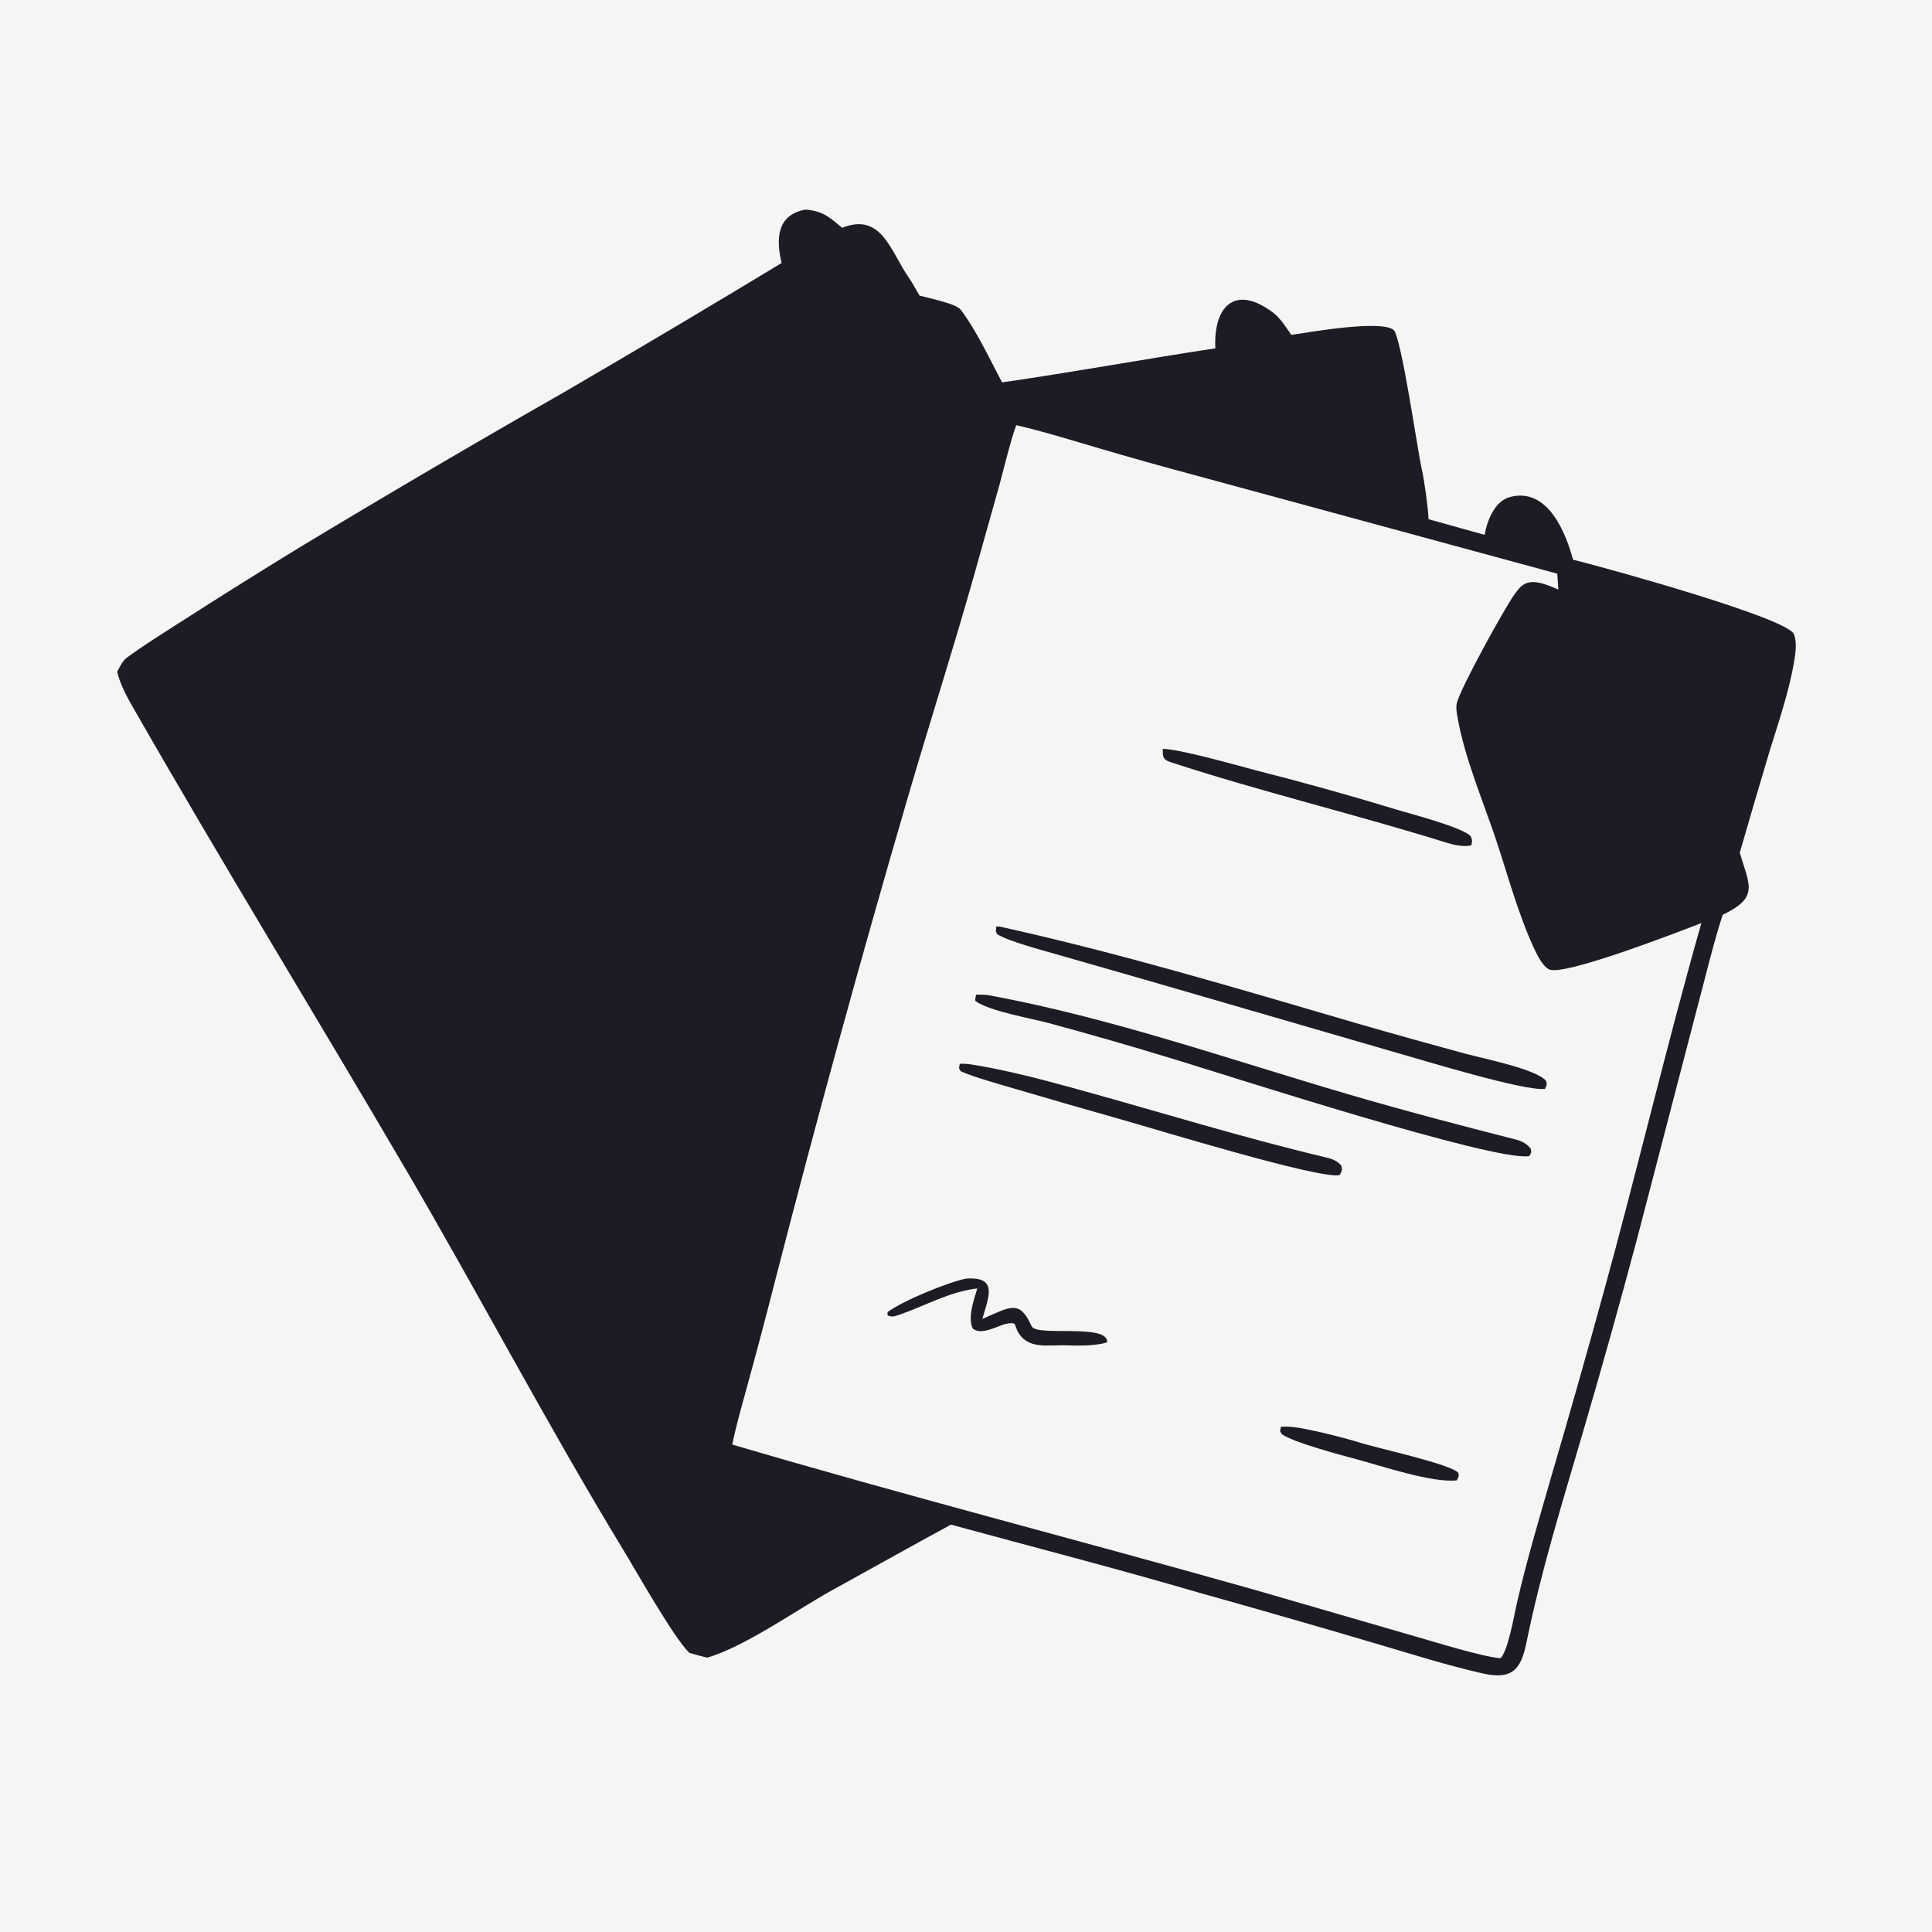
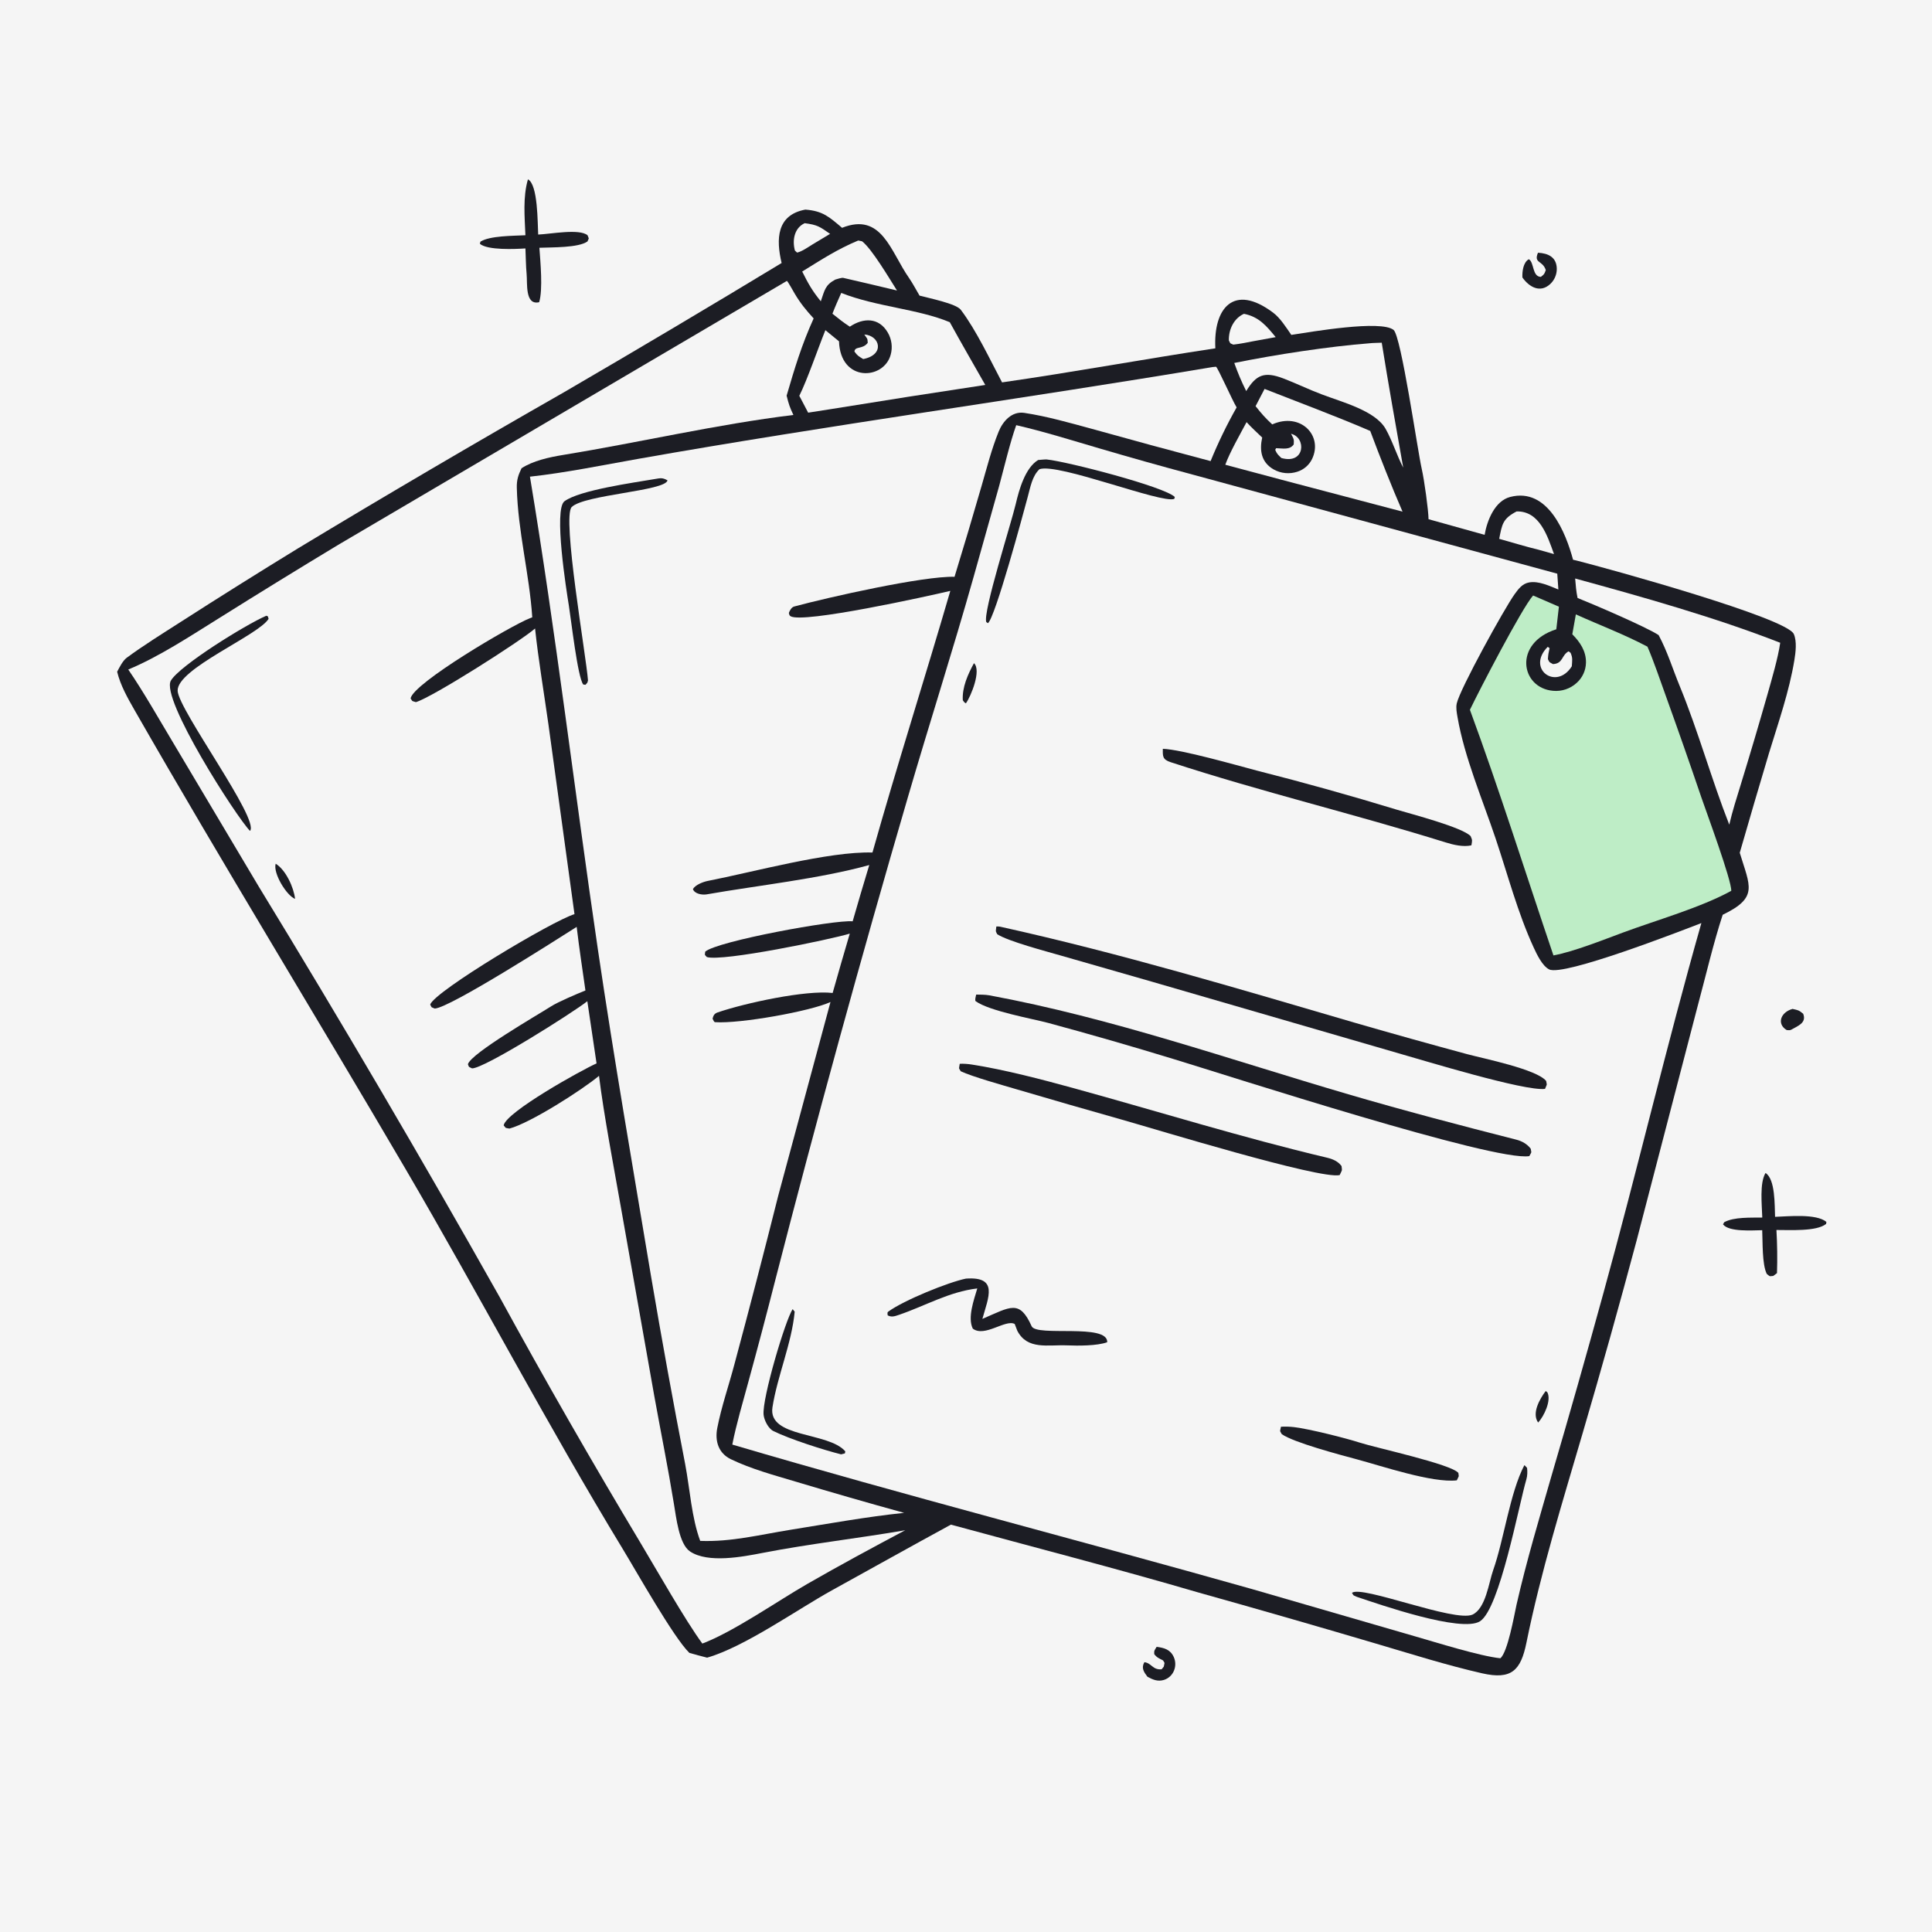
<svg xmlns="http://www.w3.org/2000/svg" width="156" height="156" viewBox="0 0 156 156" fill="none">
  <rect width="156" height="156" fill="#F5F5F5" />
  <path d="M65.029 16.924C66.449 17.035 66.952 17.515 67.993 18.395C71.203 17.113 71.904 20.306 73.399 22.445C73.698 22.874 73.976 23.413 74.248 23.869C74.997 24.075 77.201 24.512 77.579 25.013C78.835 26.673 79.935 29.033 80.911 30.876C86.746 30.036 92.376 28.997 98.134 28.125C97.964 24.885 99.616 22.857 102.793 25.241C103.379 25.681 103.845 26.431 104.267 27.041C105.913 26.79 111.503 25.818 112.524 26.64C113.141 27.136 114.459 36.379 114.798 37.857C115.009 38.782 115.34 41.203 115.348 41.923L119.876 43.186C120.078 42.007 120.709 40.449 121.932 40.129C125.005 39.325 126.446 43.082 127.017 45.196C127.113 45.217 127.208 45.239 127.302 45.263C129.988 45.941 144.277 49.893 144.843 51.198C145.099 51.789 144.992 52.667 144.889 53.293C144.472 55.834 143.595 58.339 142.843 60.795C142.041 63.478 141.252 66.166 140.477 68.857C141.293 71.562 142.012 72.462 139.1 73.864C138.36 76.106 137.696 78.948 137.069 81.27L132.149 100.168C130.766 105.349 129.319 110.514 127.809 115.661C126.158 121.304 124.422 126.882 123.252 132.642C122.796 134.887 122.044 135.65 119.68 135.113C116.81 134.46 113.934 133.548 111.114 132.716C106.336 131.303 101.548 129.925 96.749 128.582C90.195 126.663 83.384 124.906 76.782 123.107C73.582 124.848 70.377 126.642 67.185 128.405C64.371 129.958 60.132 132.977 57.096 133.848C56.611 133.731 56.144 133.598 55.664 133.464C54.391 132.226 51.403 126.912 50.295 125.091C44.18 115.03 38.696 104.553 32.748 94.395C25.502 82.02 17.997 69.791 10.868 57.345C10.308 56.367 9.722 55.334 9.459 54.239C9.646 53.886 9.915 53.346 10.227 53.115C11.572 52.119 13.114 51.166 14.523 50.261C17.69 48.227 20.878 46.227 24.088 44.262C31.178 39.982 38.321 35.79 45.515 31.686C51.411 28.254 57.277 24.77 63.112 21.237C62.653 19.309 62.706 17.354 65.029 16.924Z" fill="#1C1D24" />
  <path d="M82.056 34.33C84.337 34.857 86.544 35.555 88.787 36.21C91.28 36.944 93.782 37.647 96.293 38.319L125.742 46.322L125.831 47.599C125.118 47.315 124.258 46.895 123.48 47.027C122.927 47.12 122.606 47.549 122.297 47.98C121.47 49.132 117.885 55.626 117.626 56.798C117.547 57.16 117.628 57.559 117.69 57.92C118.25 61.154 119.708 64.568 120.76 67.694C121.743 70.621 122.543 73.697 123.836 76.505C124.09 77.056 124.532 77.995 125.087 78.275C126.25 78.861 135.755 75.159 137.378 74.534C134.556 84.451 132.203 94.497 129.463 104.431C128.114 109.34 126.724 114.238 125.289 119.123C124.28 122.637 123.269 125.996 122.454 129.566C122.267 130.422 121.738 133.418 121.145 133.897C119.487 133.723 116.026 132.634 114.304 132.14L101.09 128.309C87.062 124.346 73.118 120.767 59.13 116.643C59.446 115.018 60.009 113.126 60.449 111.499C61.179 108.837 61.885 106.168 62.566 103.494C65.934 90.395 69.515 77.351 73.308 64.369C75.028 58.466 76.959 52.456 78.615 46.58L80.685 39.21C81.073 37.778 81.567 35.686 82.056 34.33Z" fill="#F5F5F5" />
  <path d="M78.82 80.308C79.134 80.31 79.567 80.31 79.876 80.367C89.76 82.193 99.243 85.541 108.867 88.358C113.373 89.678 117.888 90.865 122.436 92.023C122.892 92.139 123.317 92.378 123.599 92.754C123.663 93.155 123.686 92.96 123.485 93.351C120.661 93.814 99.32 86.897 94.769 85.516C91.406 84.487 88.026 83.513 84.631 82.595C83.362 82.256 79.894 81.642 78.784 80.845C78.693 80.779 78.791 80.458 78.82 80.308Z" fill="#1C1D24" />
  <path d="M80.45 74.808C80.54 74.807 80.659 74.804 80.745 74.823C90.434 76.964 99.921 79.812 109.44 82.595C112.438 83.462 115.443 84.301 118.456 85.116C119.796 85.475 124.085 86.337 124.846 87.284C124.918 87.691 124.922 87.484 124.752 87.923C123.101 88.123 114.974 85.628 113.008 85.073L93.071 79.284L85.624 77.147C84.466 76.812 81.424 76.014 80.521 75.435C80.36 75.13 80.413 75.212 80.45 74.808Z" fill="#1C1D24" />
  <path d="M77.495 85.895C77.823 85.884 78.152 85.906 78.476 85.958C81.118 86.371 84.126 87.159 86.713 87.871C93.54 89.749 100.277 91.85 107.172 93.483C107.624 93.59 108.053 93.782 108.324 94.155C108.376 94.592 108.375 94.436 108.172 94.883C106.599 95.249 93.344 91.186 90.541 90.394C87.715 89.597 84.894 88.783 82.076 87.952C81.034 87.644 78.502 86.939 77.575 86.499C77.379 86.166 77.437 86.353 77.495 85.895Z" fill="#1C1D24" />
  <path d="M93.894 60.462C95.425 60.521 99.816 61.783 101.508 62.228C105.304 63.191 109.075 64.245 112.819 65.388C113.971 65.732 118.063 66.798 118.746 67.513C118.905 67.865 118.87 67.884 118.808 68.258C118.152 68.406 117.361 68.219 116.723 68.02C109.36 65.723 101.852 63.94 94.525 61.543C93.855 61.324 93.885 61.053 93.894 60.462Z" fill="#1C1D24" />
  <path d="M77.993 103.242C80.638 103.052 79.808 104.74 79.322 106.496C81.608 105.511 82.32 104.913 83.301 107.089C83.695 107.961 89.469 106.828 89.403 108.378C88.583 108.677 87.047 108.669 86.156 108.632C84.618 108.57 82.959 109.023 82.143 107.453L81.933 106.904C81.178 106.508 79.507 108.009 78.549 107.281C78.112 106.398 78.636 104.964 78.911 104.035C76.617 104.309 74.738 105.433 72.59 106.167C72.216 106.295 71.984 106.37 71.676 106.209C71.665 106.066 71.624 105.981 71.722 105.909C72.983 104.985 76.589 103.528 77.993 103.242Z" fill="#1C1D24" />
  <path d="M103.432 115.202C103.788 115.182 104.144 115.193 104.497 115.234C105.737 115.384 108.662 116.119 109.827 116.496C111.094 116.904 117.216 118.232 117.757 118.934C117.806 119.311 117.812 119.118 117.629 119.532C115.653 119.757 111.566 118.37 109.542 117.829C108.22 117.475 104.451 116.477 103.496 115.8C103.309 115.455 103.353 115.644 103.432 115.202Z" fill="#1C1D24" />
+   <path d="M83.824 37.144C83.964 37.129 84.416 37.09 84.519 37.1C86.176 37.266 94.029 39.3 94.86 40.129L94.819 40.283C93.809 40.689 85.449 37.363 83.933 37.886C83.339 38.44 83.198 39.347 82.976 40.154C82.598 41.566 80.36 49.86 79.77 50.32L79.637 50.226C79.35 49.436 81.658 42.236 82.018 40.691C82.282 39.561 82.772 37.782 83.824 37.144Z" fill="#1C1D24" />
+   <path d="M123.087 118.303C123.146 118.348 123.248 118.467 123.303 118.526C123.339 118.815 123.335 119.155 123.248 119.449C122.627 121.564 121.096 129.892 119.505 130.909C118.016 131.86 111.346 129.539 109.559 128.938C109.226 128.779 109.342 128.896 109.165 128.616C109.933 127.973 117.439 131.009 118.897 130.373C119.974 129.866 120.21 127.792 120.566 126.786C121.439 124.328 121.917 120.532 123.087 118.303Z" fill="#1C1D24" />
+   <path d="M64.006 105.708C64.06 105.777 64.113 105.845 64.167 105.913C63.928 108.473 62.765 111.109 62.373 113.632C61.986 116.126 66.894 115.6 68.254 117.191L68.22 117.356L67.914 117.432C66.513 117.081 63.757 116.201 62.443 115.548C62.038 115.347 61.704 114.678 61.657 114.242C61.519 112.933 63.447 106.485 64.006 105.708Z" fill="#1C1D24" />
+   <path d="M78.644 53.548C79.258 54.121 78.412 56.199 77.991 56.793C77.818 56.677 77.872 56.715 77.743 56.541C77.675 55.51 78.157 54.432 78.644 53.548Z" fill="#1C1D24" />
+   <path d="M124.81 112.316L124.942 112.423C125.286 113.08 124.66 114.374 124.198 114.864C123.662 114.113 124.332 112.948 124.81 112.316Z" fill="#1C1D24" />
+   <path d="M97.911 29.638L98.188 29.612C98.347 29.709 99.5 32.323 99.852 32.896C99.06 34.295 98.358 35.743 97.75 37.232C94.548 36.385 91.352 35.517 88.162 34.627C86.38 34.144 84.531 33.613 82.707 33.338C81.702 33.187 80.975 34.012 80.635 34.855C80.062 36.269 79.681 37.781 79.255 39.247C78.548 41.695 77.821 44.138 77.074 46.574C74.55 46.501 66.909 48.223 64.13 48.972C63.916 49.029 63.775 49.28 63.697 49.49C63.73 49.608 63.721 49.688 63.835 49.758C64.834 50.369 74.991 48.125 76.734 47.711C74.689 54.734 72.427 61.812 70.447 68.837C66.91 68.733 60.79 70.423 57.153 71.13C56.793 71.2 56.152 71.436 55.95 71.791C56.088 72.182 56.705 72.277 57.056 72.216C61.173 71.494 66.206 70.956 70.19 69.847C69.73 71.358 69.283 72.873 68.848 74.392C67.399 74.252 57.911 75.994 56.943 76.841C56.913 77.17 56.866 77.032 57.069 77.275C58.306 77.672 67.078 75.854 68.616 75.385C68.144 76.98 67.683 78.578 67.232 80.178C65.064 79.926 60.156 80.993 57.949 81.747C57.663 81.846 57.599 82.017 57.537 82.249C57.594 82.364 57.644 82.53 57.745 82.536C59.754 82.671 65.437 81.657 67.058 80.908L62.841 96.538C61.7 101.083 60.522 105.617 59.305 110.143C58.852 111.864 58.257 113.562 57.917 115.304C57.714 116.35 58.005 117.339 59.017 117.826C60.668 118.622 62.496 119.11 64.254 119.637C67.162 120.509 70.079 121.349 73.005 122.156C70.008 122.465 66.828 123.043 63.851 123.519C61.382 123.915 59.043 124.517 56.539 124.42C55.842 122.548 55.708 120.242 55.324 118.217C54.347 113.181 53.43 108.135 52.573 103.078C51.09 94.183 49.593 85.587 48.274 76.647C46.413 64.027 44.879 51.048 42.791 38.489C45.679 38.173 48.682 37.554 51.546 37.048C66.963 34.325 82.472 32.226 97.911 29.638Z" fill="#F5F5F5" />
+   <path d="M52.863 38.682C53.346 38.597 53.503 38.564 53.898 38.786C53.734 39.649 47.186 39.937 46.164 40.939C45.36 41.727 47.343 53.031 47.478 54.944C47.41 55.185 47.448 55.095 47.275 55.296L47.093 55.269C46.64 54.68 46.121 50.064 45.934 48.906C45.742 47.715 44.689 41.127 45.58 40.472C46.802 39.575 51.158 38.974 52.863 38.682Z" fill="#1C1D24" />
+   <path d="M47.422 58.139C47.608 58.245 47.563 58.226 47.716 58.388C47.882 58.956 47.815 59.428 47.787 60.023C47.38 59.65 47.409 58.644 47.422 58.139Z" fill="#F5F5F5" />
+   <path d="M63.542 22.679C63.669 22.815 64.047 23.504 64.167 23.707C64.623 24.478 65.094 25.056 65.698 25.712C64.735 27.833 64.166 29.724 63.516 31.948C63.694 32.652 63.754 32.848 64.063 33.507C57.916 34.253 51.554 35.743 45.432 36.741C44.343 36.919 43.03 37.206 42.111 37.811C41.847 38.359 41.715 38.754 41.73 39.377C41.813 42.877 42.747 46.364 42.978 49.846C42.951 49.856 42.924 49.866 42.897 49.877L42.761 49.93C41.265 50.514 33.353 55.17 33.154 56.395C33.348 56.681 33.22 56.572 33.581 56.694C34.927 56.297 42.055 51.757 43.204 50.748C43.463 53.211 43.932 55.994 44.281 58.476L46.387 73.813C44.634 74.339 35.126 80.017 34.736 81.109C34.889 81.406 34.776 81.293 35.108 81.436C36.349 81.367 44.921 75.885 46.564 74.841C46.764 76.537 47.031 78.281 47.271 79.976C46.584 80.251 45.061 80.898 44.485 81.266C43.452 81.926 38.023 85.056 37.782 85.931C37.899 86.222 37.804 86.102 38.116 86.266C39.099 86.291 46.34 81.713 47.424 80.843L48.169 85.865C46.913 86.423 40.877 89.788 40.668 90.866C40.9 91.142 40.756 91.05 41.13 91.128C42.805 90.689 46.995 88.014 48.367 86.869C48.749 89.977 49.583 94.354 50.137 97.498L52.835 112.746C53.359 115.646 53.941 118.517 54.415 121.428C54.6 122.502 54.823 124.669 55.712 125.269C57.166 126.25 59.986 125.699 61.585 125.389C65.414 124.647 69.267 124.218 73.093 123.56C70.396 124.993 67.806 126.388 65.159 127.91C62.788 129.274 59.21 131.767 56.711 132.71C55.36 130.883 52.986 126.698 51.738 124.616C47.808 118.063 44.008 111.433 40.341 104.728C34.05 93.561 27.563 82.505 20.881 71.567L13.969 59.95C12.832 58.056 11.588 55.854 10.356 54.06C12.857 53.024 15.401 51.335 17.72 49.894C20.901 47.899 24.098 45.931 27.313 43.991L63.542 22.679Z" fill="#F5F5F5" />
+   <path d="M21.507 49.717L21.631 49.769L21.688 49.969C20.852 51.318 14.266 54.005 14.344 55.784C14.411 57.319 21.003 66.201 20.186 67.091C19.085 65.967 12.944 56.408 13.798 54.955C14.511 53.742 19.823 50.439 21.507 49.717Z" fill="#1C1D24" />
+   <path d="M22.259 69.741C23.075 70.235 23.722 71.656 23.826 72.58C23.141 72.32 22.034 70.508 22.259 69.741Z" fill="#1C1D24" />
+   <path d="M123.791 48.084L125.874 48.987L125.665 50.812C122.161 51.928 122.788 55.555 125.402 55.779C126.1 55.846 126.794 55.613 127.311 55.139C127.776 54.723 128.047 54.133 128.06 53.51C128.078 52.577 127.582 51.846 126.956 51.214L127.243 49.609C129.191 50.491 131.125 51.209 133.025 52.216C133.544 53.412 134.071 54.989 134.521 56.23C135.498 58.94 136.45 61.659 137.377 64.387C137.764 65.521 139.837 71.115 139.79 71.932C137.286 73.302 133.758 74.292 131.016 75.311C129.383 75.918 127.072 76.838 125.433 77.146C123.225 70.63 121.058 63.741 118.689 57.313C119.423 55.782 122.881 49.104 123.791 48.084Z" fill="#BEEDC6" />
+   <path d="M127.186 46.711C132.639 48.205 138.492 49.848 143.744 51.901C143.565 53.147 143.059 54.847 142.71 56.087C142.017 58.519 141.298 60.945 140.554 63.363C140.222 64.44 139.886 65.488 139.63 66.587C138.211 62.98 137.12 59.02 135.631 55.401C135.054 54.002 134.651 52.639 133.927 51.281C132.901 50.611 128.648 48.789 127.381 48.284C127.265 47.733 127.234 47.268 127.186 46.711Z" fill="#F5F5F5" />
+   <path d="M67.926 23.653C70.787 24.78 74.109 24.939 76.691 26.016C77.615 27.701 78.606 29.406 79.556 31.082C75.421 31.706 71.29 32.352 67.163 33.022L65.255 33.321L64.541 31.959C65.201 30.626 66.032 28.178 66.646 26.66L67.746 27.56C67.855 30.887 71.366 30.694 71.92 28.639C72.086 28.037 72.001 27.394 71.686 26.855C70.969 25.616 69.705 25.644 68.62 26.378C68.075 26.023 67.719 25.737 67.215 25.33C67.438 24.751 67.674 24.22 67.926 23.653Z" fill="#F5F5F5" />
+   <path d="M102.108 31.403C104.768 32.451 108.096 33.691 110.639 34.796C111.413 36.864 112.372 39.3 113.248 41.313L103.512 38.748L98.938 37.525C99.287 36.544 100.144 35.043 100.655 34.085C101.043 34.512 101.498 34.929 101.916 35.329C101.687 36.371 101.835 37.324 102.835 37.901C103.422 38.232 104.12 38.299 104.76 38.087C105.273 37.923 105.698 37.558 105.937 37.075C106.863 35.173 105.005 33.254 102.727 34.268C102.129 33.71 101.896 33.439 101.382 32.795L102.108 31.403Z" fill="#F5F5F5" />
+   <path d="M110.616 27.715C110.753 27.693 111.396 27.679 111.569 27.672C112.114 31.082 112.703 34.363 113.303 37.76C112.787 36.774 112.419 35.569 111.878 34.622C111.035 33.144 108.313 32.455 106.724 31.843C105.673 31.45 104.665 30.953 103.618 30.555C102.087 29.972 101.426 30.261 100.626 31.578C100.207 30.731 99.985 30.197 99.661 29.308C103.019 28.629 107.26 27.977 110.616 27.715Z" fill="#F5F5F5" />
+   <path d="M69.299 19.419L69.608 19.483C70.406 20.101 71.794 22.462 72.428 23.457C71.095 23.143 69.441 22.739 68.083 22.436C67.975 22.411 67.578 22.531 67.448 22.574C66.621 23.016 66.59 23.429 66.276 24.329C65.583 23.478 65.261 22.901 64.774 21.924C66.354 20.95 67.582 20.138 69.299 19.419Z" fill="#F5F5F5" />
+   <path d="M122.461 41.295C124.323 41.253 124.957 43.298 125.478 44.739L124.212 44.383C123.241 44.152 122.032 43.781 121.053 43.508C121.287 42.321 121.337 41.881 122.461 41.295Z" fill="#F5F5F5" />
+   <path d="M100.445 25.339C101.656 25.577 102.271 26.327 103.006 27.222L101.232 27.545C100.672 27.655 100.153 27.762 99.584 27.826C99.267 27.681 99.382 27.792 99.224 27.481C99.204 26.609 99.622 25.705 100.445 25.339Z" fill="#F5F5F5" />
+   <path d="M64.976 18.021C66.019 18.158 66.183 18.302 67.026 18.883L65.62 19.728C65.274 19.941 64.733 20.322 64.361 20.395L64.185 20.23C63.961 19.398 64.131 18.409 64.976 18.021Z" fill="#F5F5F5" />
+   <path d="M124.972 52.228L125.121 52.334C125.037 52.712 125.007 52.842 124.986 53.226C125.162 53.552 125.043 53.414 125.393 53.622C126.222 53.584 126.074 52.901 126.659 52.591L126.818 52.715C127.002 53.134 126.946 53.325 126.916 53.8C125.659 55.798 123.212 54.002 124.972 52.228Z" fill="#F5F5F5" />
+   <path d="M104.246 35.027C105.492 35.315 105.394 37.529 103.463 36.981C103.202 36.724 103.113 36.667 102.967 36.323L103.038 36.189C103.591 36.203 104.123 36.349 104.461 35.89C104.502 35.463 104.455 35.427 104.246 35.027Z" fill="#F5F5F5" />
+   <path d="M69.789 27.008C71.06 27.095 71.472 28.649 69.701 28.992C69.316 28.755 69.249 28.739 68.992 28.384C69.036 27.93 69.649 28.231 70.066 27.683C70.04 27.273 70.045 27.396 69.789 27.008Z" fill="#F5F5F5" />
+   <path d="M42.629 14.481C43.446 14.896 43.403 18.032 43.456 18.939C44.459 18.9 46.772 18.443 47.441 18.995C47.568 19.333 47.573 19.171 47.434 19.497C46.703 20.016 44.558 19.964 43.553 20.006C43.634 21.142 43.846 23.357 43.536 24.402C42.381 24.672 42.594 22.89 42.522 22.126C42.459 21.465 42.458 20.73 42.426 20.06C41.606 20.114 39.366 20.219 38.748 19.686L38.793 19.513C39.546 19.03 41.441 19.047 42.425 18.995C42.364 17.495 42.212 15.92 42.629 14.481Z" fill="#1C1D24" />
+   <path d="M142.559 94.712C143.357 95.225 143.288 97.313 143.328 98.254C144.424 98.217 146.646 97.98 147.473 98.662L147.449 98.828C146.669 99.454 144.487 99.31 143.439 99.316C143.506 100.476 143.521 101.639 143.484 102.8L143.178 103.028C142.803 103.05 142.97 103.098 142.661 102.867C142.273 102.098 142.335 100.282 142.29 99.333C141.499 99.342 139.612 99.49 139.125 98.862L139.221 98.689C140.011 98.254 141.364 98.328 142.296 98.311C142.266 97.271 142.067 95.522 142.559 94.712Z" fill="#1C1D24" />
+   <path d="M124.184 20.407C125.018 20.449 125.696 20.77 125.704 21.716C125.703 22.177 125.512 22.618 125.175 22.933C124.358 23.692 123.470 23.174 122.927 22.405C122.905 21.93 122.989 21.185 123.443 20.932C123.886 21.164 123.705 22.341 124.419 22.357C124.703 22.128 124.687 22.149 124.816 21.807C124.551 21.001 123.818 21.281 124.184 20.407Z" fill="#1C1D24" />
+   <path d="M93.395 132.974C94 133.056 94.5 133.185 94.778 133.801C94.933 134.149 94.939 134.545 94.793 134.897C94.648 135.253 94.351 135.528 93.985 135.645C93.48 135.802 93.083 135.623 92.651 135.390C92.367 135.015 92.13 134.683 92.404 134.214C92.987 134.281 93.065 134.856 93.797 134.788L93.969 134.575C94.035 134.194 94.078 134.351 93.912 134.072C93.6 133.909 93.411 133.845 93.2 133.564C93.169 133.275 93.241 133.228 93.395 132.974Z" fill="#1C1D24" />
+   <path d="M144.738 81.465C145.201 81.57 145.242 81.562 145.597 81.854C145.899 82.598 145.152 82.843 144.634 83.144C144.496 83.208 144.448 83.178 144.270 83.173C143.450 82.691 143.758 81.739 144.738 81.465Z" fill="#1C1D24" />
</svg>
